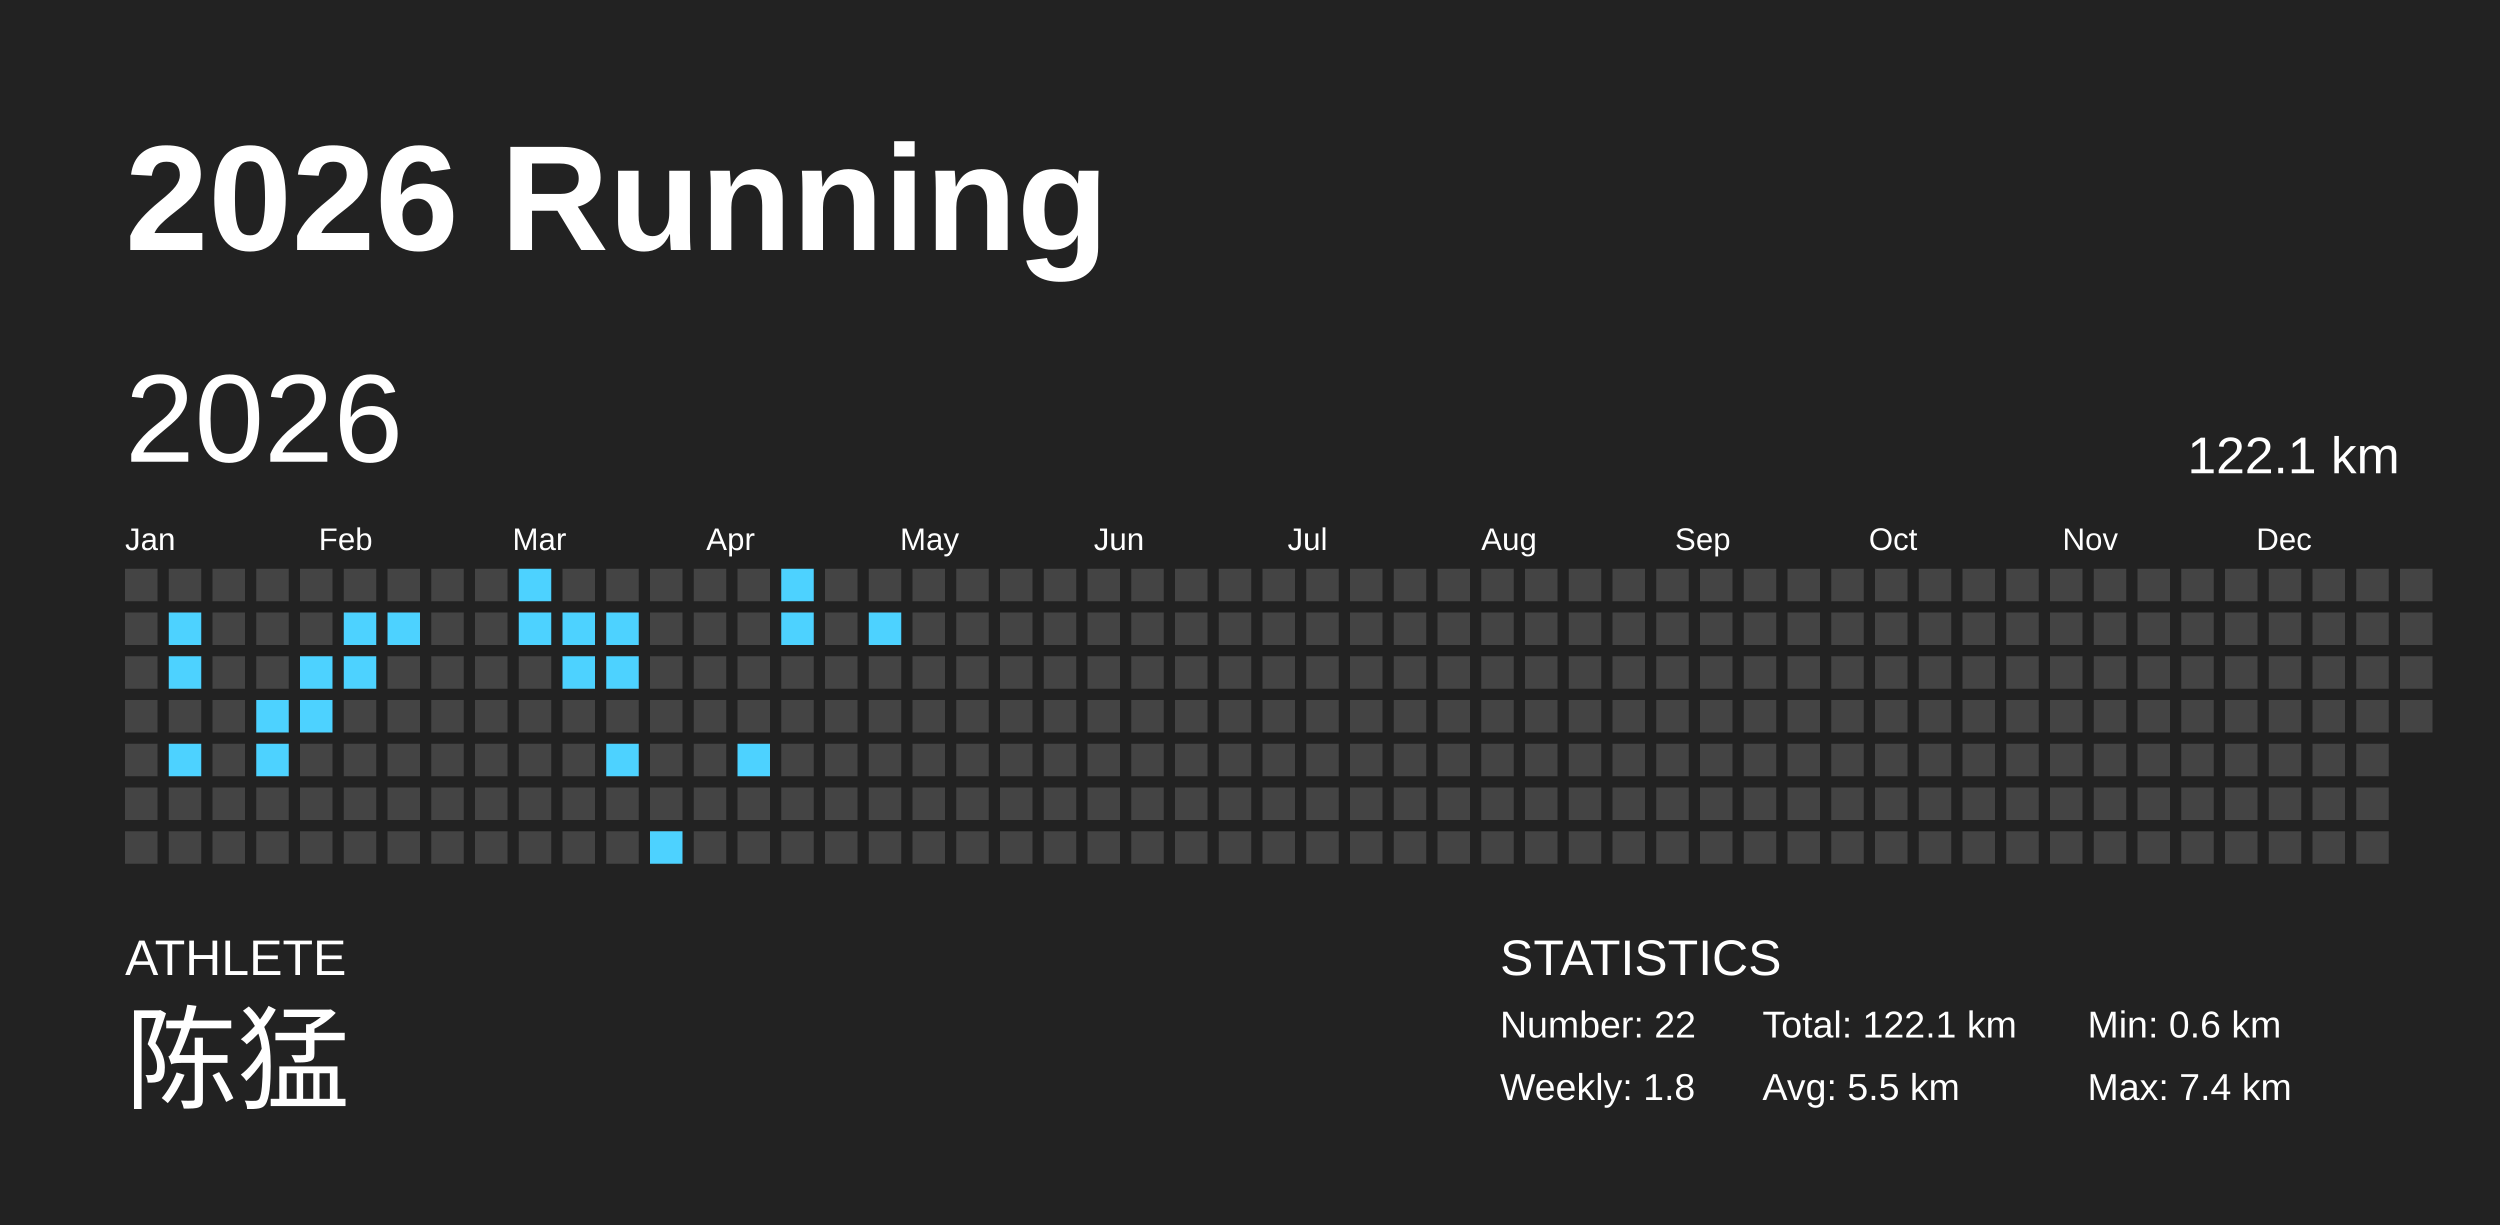
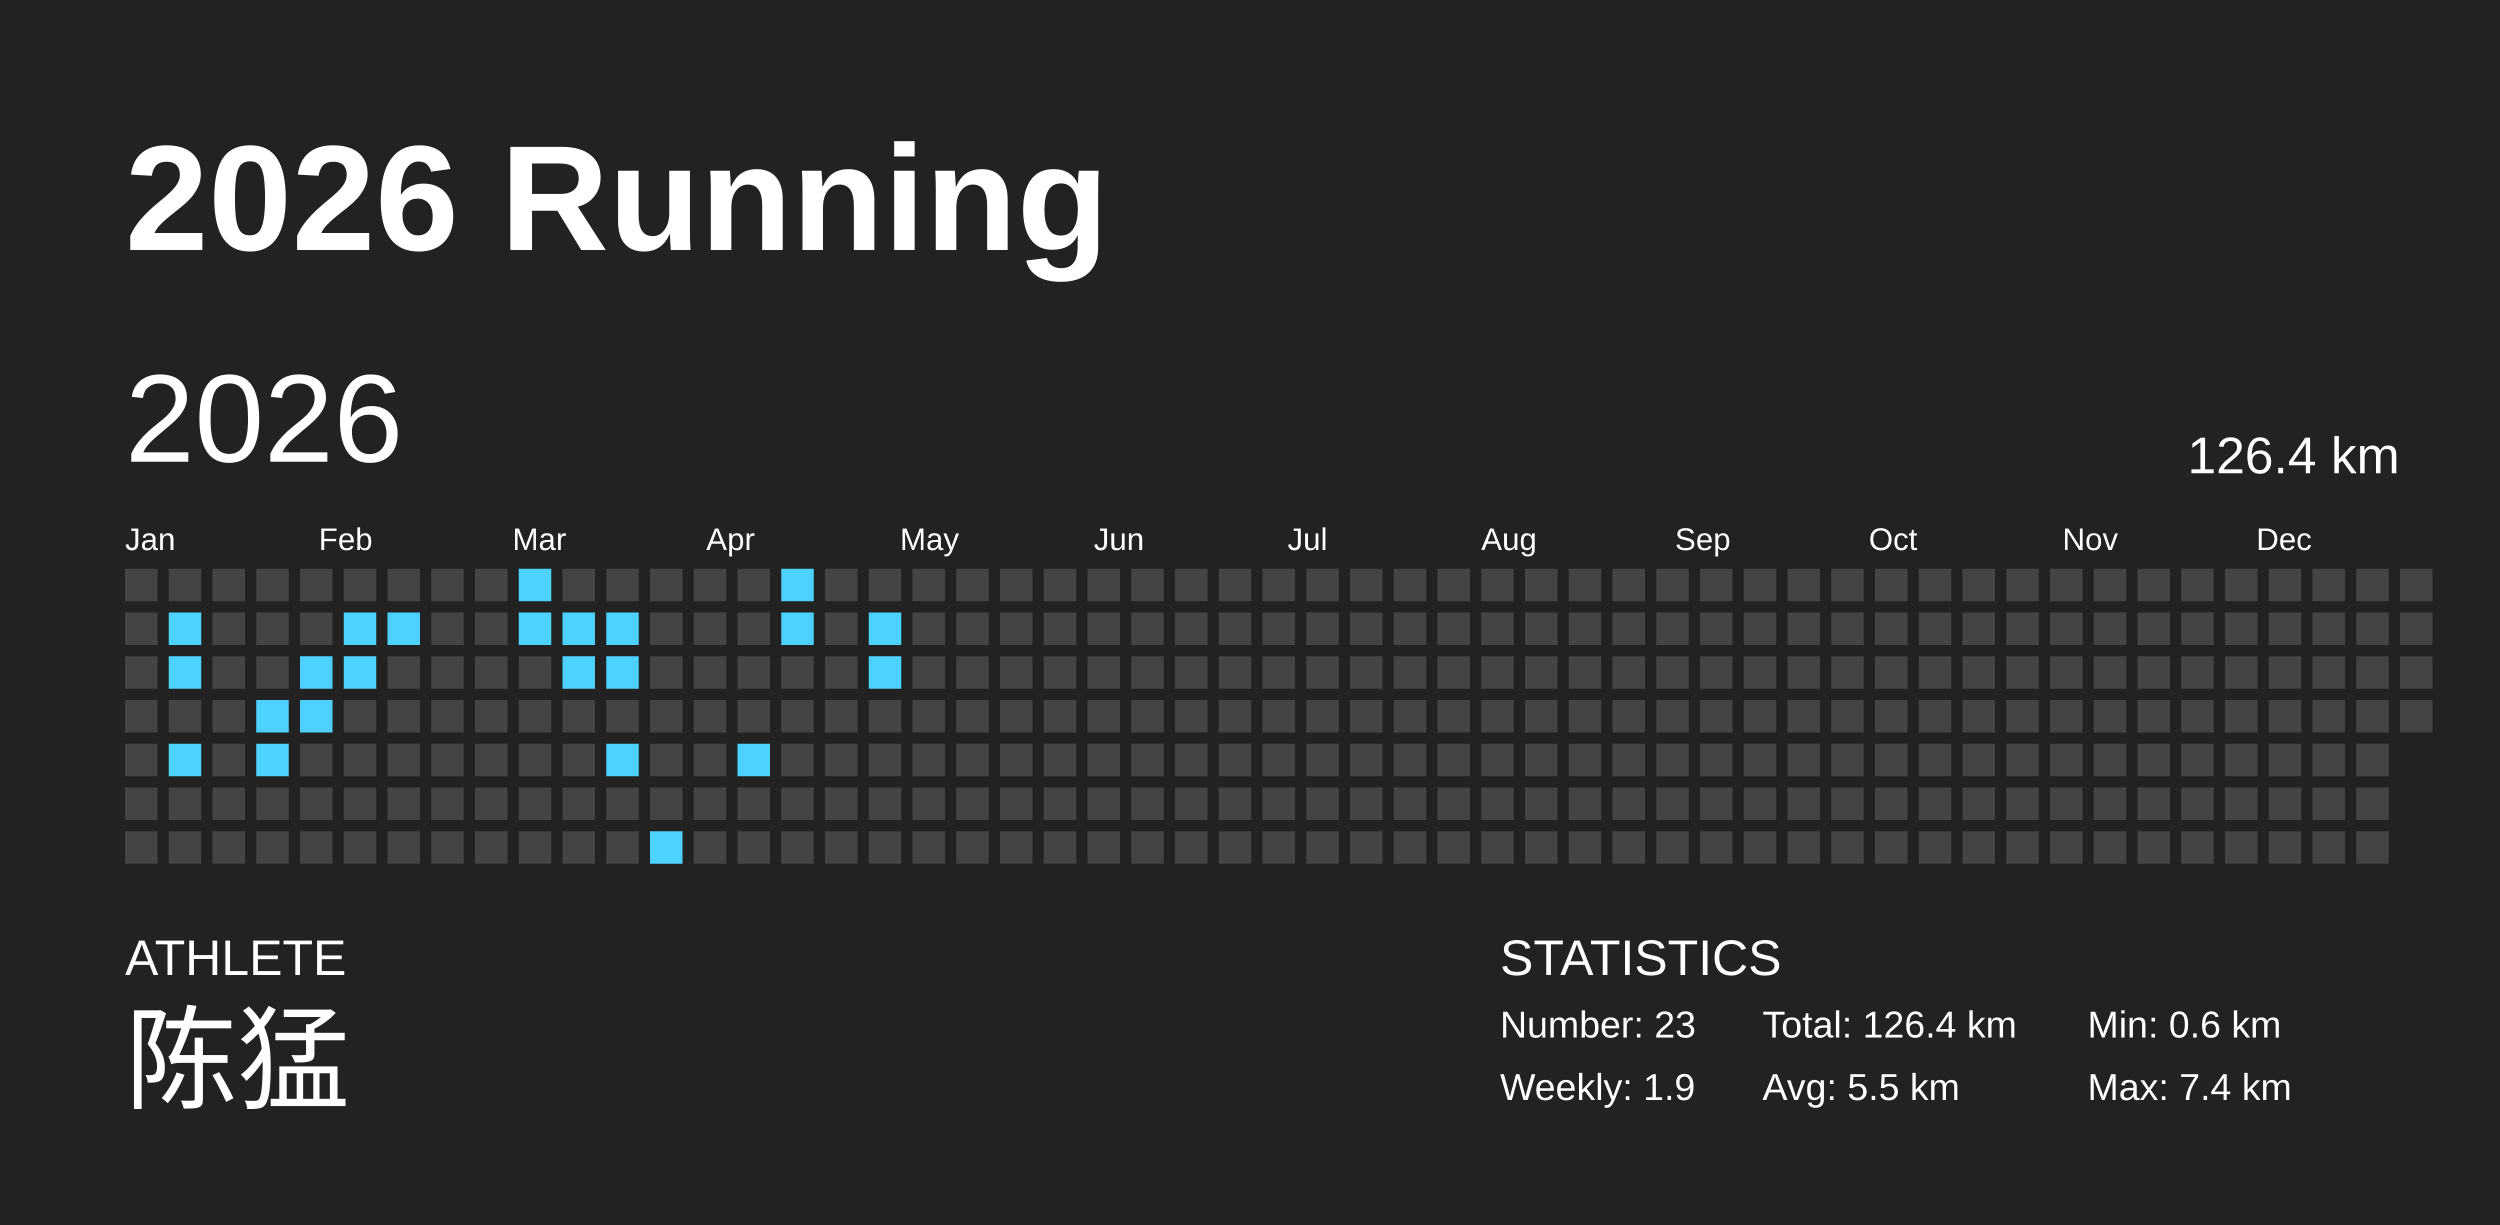
<svg xmlns="http://www.w3.org/2000/svg" baseProfile="full" height="98mm" version="1.1" viewBox="0,0,200,98" width="200mm">
  <defs />
  <rect fill="#222222" height="98" width="200" x="0" y="0" />
  <text fill="#FFFFFF" style="font-size:12px; font-family:Arial; font-weight:bold;" x="10" y="20">2026 Running</text>
  <text fill="#FFFFFF" style="font-size:4px; font-family:Arial" x="10" y="78">ATHLETE</text>
  <text fill="#FFFFFF" style="font-size:9px; font-family:Arial" x="10" y="88">陈猛</text>
  <text fill="#FFFFFF" style="font-size:4px; font-family:Arial" x="120" y="78">STATISTICS</text>
-   <text fill="#FFFFFF" style="font-size:3px; font-family:Arial" x="120" y="83">Number: 22</text>
-   <text fill="#FFFFFF" style="font-size:3px; font-family:Arial" x="120" y="88">Weekly: 1.8</text>
-   <text fill="#FFFFFF" style="font-size:3px; font-family:Arial" x="141" y="83">Total: 122.1 km</text>
+   <text fill="#FFFFFF" style="font-size:3px; font-family:Arial" x="120" y="83">Number: 23</text>
+   <text fill="#FFFFFF" style="font-size:3px; font-family:Arial" x="120" y="88">Weekly: 1.9</text>
+   <text fill="#FFFFFF" style="font-size:3px; font-family:Arial" x="141" y="83">Total: 126.4 km</text>
  <text fill="#FFFFFF" style="font-size:3px; font-family:Arial" x="141" y="88">Avg: 5.5 km</text>
  <text fill="#FFFFFF" style="font-size:3px; font-family:Arial" x="167" y="83">Min: 0.6 km</text>
  <text fill="#FFFFFF" style="font-size:3px; font-family:Arial" x="167" y="88">Max: 7.4 km</text>
  <text dominant-baseline="hanging" fill="#FFFFFF" style="font-size:10.0px; font-family:Arial;" x="10" y="30">2026</text>
-   <text dominant-baseline="hanging" fill="#FFFFFF" style="font-size:4.125px; font-family:Arial;" x="175" y="35">122.1 km</text>
+   <text dominant-baseline="hanging" fill="#FFFFFF" style="font-size:4.125px; font-family:Arial;" x="175" y="35">126.4 km</text>
  <text fill="#FFFFFF" style="font-size:2.5px; font-family:Arial" x="10.0" y="44">Jan</text>
  <text fill="#FFFFFF" style="font-size:2.5px; font-family:Arial" x="25.5" y="44">Feb</text>
  <text fill="#FFFFFF" style="font-size:2.5px; font-family:Arial" x="41.0" y="44">Mar</text>
  <text fill="#FFFFFF" style="font-size:2.5px; font-family:Arial" x="56.5" y="44">Apr</text>
  <text fill="#FFFFFF" style="font-size:2.5px; font-family:Arial" x="72.0" y="44">May</text>
  <text fill="#FFFFFF" style="font-size:2.5px; font-family:Arial" x="87.5" y="44">Jun</text>
  <text fill="#FFFFFF" style="font-size:2.5px; font-family:Arial" x="103.0" y="44">Jul</text>
  <text fill="#FFFFFF" style="font-size:2.5px; font-family:Arial" x="118.5" y="44">Aug</text>
  <text fill="#FFFFFF" style="font-size:2.5px; font-family:Arial" x="134.0" y="44">Sep</text>
  <text fill="#FFFFFF" style="font-size:2.5px; font-family:Arial" x="149.5" y="44">Oct</text>
  <text fill="#FFFFFF" style="font-size:2.5px; font-family:Arial" x="165.0" y="44">Nov</text>
  <text fill="#FFFFFF" style="font-size:2.5px; font-family:Arial" x="180.5" y="44">Dec</text>
  <rect fill="#444444" height="2.6" width="2.6" x="10.0" y="45.5" />
  <rect fill="#444444" height="2.6" width="2.6" x="10.0" y="49.0" />
  <rect fill="#444444" height="2.6" width="2.6" x="10.0" y="52.5" />
  <rect fill="#444444" height="2.6" width="2.6" x="10.0" y="56.0" />
  <rect fill="#444444" height="2.6" width="2.6" x="10.0" y="59.5" />
  <rect fill="#444444" height="2.6" width="2.6" x="10.0" y="63.0" />
  <rect fill="#444444" height="2.6" width="2.6" x="10.0" y="66.5" />
  <rect fill="#444444" height="2.6" width="2.6" x="13.5" y="45.5" />
  <rect fill="#4dd2ff" height="2.6" width="2.6" x="13.5" y="49.0" />
  <rect fill="#4dd2ff" height="2.6" width="2.6" x="13.5" y="52.5" />
  <rect fill="#444444" height="2.6" width="2.6" x="13.5" y="56.0" />
  <rect fill="#4dd2ff" height="2.6" width="2.6" x="13.5" y="59.5" />
  <rect fill="#444444" height="2.6" width="2.6" x="13.5" y="63.0" />
  <rect fill="#444444" height="2.6" width="2.6" x="13.5" y="66.5" />
  <rect fill="#444444" height="2.6" width="2.6" x="17.0" y="45.5" />
  <rect fill="#444444" height="2.6" width="2.6" x="17.0" y="49.0" />
  <rect fill="#444444" height="2.6" width="2.6" x="17.0" y="52.5" />
  <rect fill="#444444" height="2.6" width="2.6" x="17.0" y="56.0" />
  <rect fill="#444444" height="2.6" width="2.6" x="17.0" y="59.5" />
  <rect fill="#444444" height="2.6" width="2.6" x="17.0" y="63.0" />
  <rect fill="#444444" height="2.6" width="2.6" x="17.0" y="66.5" />
  <rect fill="#444444" height="2.6" width="2.6" x="20.5" y="45.5" />
  <rect fill="#444444" height="2.6" width="2.6" x="20.5" y="49.0" />
  <rect fill="#444444" height="2.6" width="2.6" x="20.5" y="52.5" />
  <rect fill="#4dd2ff" height="2.6" width="2.6" x="20.5" y="56.0" />
  <rect fill="#4dd2ff" height="2.6" width="2.6" x="20.5" y="59.5" />
  <rect fill="#444444" height="2.6" width="2.6" x="20.5" y="63.0" />
  <rect fill="#444444" height="2.6" width="2.6" x="20.5" y="66.5" />
  <rect fill="#444444" height="2.6" width="2.6" x="24.0" y="45.5" />
  <rect fill="#444444" height="2.6" width="2.6" x="24.0" y="49.0" />
  <rect fill="#4dd2ff" height="2.6" width="2.6" x="24.0" y="52.5" />
  <rect fill="#4dd2ff" height="2.6" width="2.6" x="24.0" y="56.0" />
  <rect fill="#444444" height="2.6" width="2.6" x="24.0" y="59.5" />
  <rect fill="#444444" height="2.6" width="2.6" x="24.0" y="63.0" />
  <rect fill="#444444" height="2.6" width="2.6" x="24.0" y="66.5" />
  <rect fill="#444444" height="2.6" width="2.6" x="27.5" y="45.5" />
  <rect fill="#4dd2ff" height="2.6" width="2.6" x="27.5" y="49.0" />
  <rect fill="#4dd2ff" height="2.6" width="2.6" x="27.5" y="52.5" />
  <rect fill="#444444" height="2.6" width="2.6" x="27.5" y="56.0" />
  <rect fill="#444444" height="2.6" width="2.6" x="27.5" y="59.5" />
  <rect fill="#444444" height="2.6" width="2.6" x="27.5" y="63.0" />
  <rect fill="#444444" height="2.6" width="2.6" x="27.5" y="66.5" />
  <rect fill="#444444" height="2.6" width="2.6" x="31.0" y="45.5" />
  <rect fill="#4dd2ff" height="2.6" width="2.6" x="31.0" y="49.0" />
  <rect fill="#444444" height="2.6" width="2.6" x="31.0" y="52.5" />
  <rect fill="#444444" height="2.6" width="2.6" x="31.0" y="56.0" />
  <rect fill="#444444" height="2.6" width="2.6" x="31.0" y="59.5" />
  <rect fill="#444444" height="2.6" width="2.6" x="31.0" y="63.0" />
  <rect fill="#444444" height="2.6" width="2.6" x="31.0" y="66.5" />
  <rect fill="#444444" height="2.6" width="2.6" x="34.5" y="45.5" />
  <rect fill="#444444" height="2.6" width="2.6" x="34.5" y="49.0" />
  <rect fill="#444444" height="2.6" width="2.6" x="34.5" y="52.5" />
  <rect fill="#444444" height="2.6" width="2.6" x="34.5" y="56.0" />
  <rect fill="#444444" height="2.6" width="2.6" x="34.5" y="59.5" />
  <rect fill="#444444" height="2.6" width="2.6" x="34.5" y="63.0" />
  <rect fill="#444444" height="2.6" width="2.6" x="34.5" y="66.5" />
  <rect fill="#444444" height="2.6" width="2.6" x="38.0" y="45.5" />
  <rect fill="#444444" height="2.6" width="2.6" x="38.0" y="49.0" />
  <rect fill="#444444" height="2.6" width="2.6" x="38.0" y="52.5" />
  <rect fill="#444444" height="2.6" width="2.6" x="38.0" y="56.0" />
  <rect fill="#444444" height="2.6" width="2.6" x="38.0" y="59.5" />
  <rect fill="#444444" height="2.6" width="2.6" x="38.0" y="63.0" />
  <rect fill="#444444" height="2.6" width="2.6" x="38.0" y="66.5" />
  <rect fill="#4dd2ff" height="2.6" width="2.6" x="41.5" y="45.5" />
  <rect fill="#4dd2ff" height="2.6" width="2.6" x="41.5" y="49.0" />
  <rect fill="#444444" height="2.6" width="2.6" x="41.5" y="52.5" />
  <rect fill="#444444" height="2.6" width="2.6" x="41.5" y="56.0" />
  <rect fill="#444444" height="2.6" width="2.6" x="41.5" y="59.5" />
  <rect fill="#444444" height="2.6" width="2.6" x="41.5" y="63.0" />
  <rect fill="#444444" height="2.6" width="2.6" x="41.5" y="66.5" />
  <rect fill="#444444" height="2.6" width="2.6" x="45.0" y="45.5" />
  <rect fill="#4dd2ff" height="2.6" width="2.6" x="45.0" y="49.0" />
  <rect fill="#4dd2ff" height="2.6" width="2.6" x="45.0" y="52.5" />
  <rect fill="#444444" height="2.6" width="2.6" x="45.0" y="56.0" />
  <rect fill="#444444" height="2.6" width="2.6" x="45.0" y="59.5" />
  <rect fill="#444444" height="2.6" width="2.6" x="45.0" y="63.0" />
  <rect fill="#444444" height="2.6" width="2.6" x="45.0" y="66.5" />
  <rect fill="#444444" height="2.6" width="2.6" x="48.5" y="45.5" />
  <rect fill="#4dd2ff" height="2.6" width="2.6" x="48.5" y="49.0" />
  <rect fill="#4dd2ff" height="2.6" width="2.6" x="48.5" y="52.5" />
  <rect fill="#444444" height="2.6" width="2.6" x="48.5" y="56.0" />
  <rect fill="#4dd2ff" height="2.6" width="2.6" x="48.5" y="59.5" />
  <rect fill="#444444" height="2.6" width="2.6" x="48.5" y="63.0" />
  <rect fill="#444444" height="2.6" width="2.6" x="48.5" y="66.5" />
  <rect fill="#444444" height="2.6" width="2.6" x="52.0" y="45.5" />
  <rect fill="#444444" height="2.6" width="2.6" x="52.0" y="49.0" />
  <rect fill="#444444" height="2.6" width="2.6" x="52.0" y="52.5" />
  <rect fill="#444444" height="2.6" width="2.6" x="52.0" y="56.0" />
  <rect fill="#444444" height="2.6" width="2.6" x="52.0" y="59.5" />
  <rect fill="#444444" height="2.6" width="2.6" x="52.0" y="63.0" />
  <rect fill="#4dd2ff" height="2.6" width="2.6" x="52.0" y="66.5" />
  <rect fill="#444444" height="2.6" width="2.6" x="55.5" y="45.5" />
  <rect fill="#444444" height="2.6" width="2.6" x="55.5" y="49.0" />
  <rect fill="#444444" height="2.6" width="2.6" x="55.5" y="52.5" />
  <rect fill="#444444" height="2.6" width="2.6" x="55.5" y="56.0" />
  <rect fill="#444444" height="2.6" width="2.6" x="55.5" y="59.5" />
  <rect fill="#444444" height="2.6" width="2.6" x="55.5" y="63.0" />
  <rect fill="#444444" height="2.6" width="2.6" x="55.5" y="66.5" />
  <rect fill="#444444" height="2.6" width="2.6" x="59.0" y="45.5" />
  <rect fill="#444444" height="2.6" width="2.6" x="59.0" y="49.0" />
  <rect fill="#444444" height="2.6" width="2.6" x="59.0" y="52.5" />
  <rect fill="#444444" height="2.6" width="2.6" x="59.0" y="56.0" />
  <rect fill="#4dd2ff" height="2.6" width="2.6" x="59.0" y="59.5" />
  <rect fill="#444444" height="2.6" width="2.6" x="59.0" y="63.0" />
  <rect fill="#444444" height="2.6" width="2.6" x="59.0" y="66.5" />
  <rect fill="#4dd2ff" height="2.6" width="2.6" x="62.5" y="45.5" />
  <rect fill="#4dd2ff" height="2.6" width="2.6" x="62.5" y="49.0" />
  <rect fill="#444444" height="2.6" width="2.6" x="62.5" y="52.5" />
  <rect fill="#444444" height="2.6" width="2.6" x="62.5" y="56.0" />
  <rect fill="#444444" height="2.6" width="2.6" x="62.5" y="59.5" />
  <rect fill="#444444" height="2.6" width="2.6" x="62.5" y="63.0" />
  <rect fill="#444444" height="2.6" width="2.6" x="62.5" y="66.5" />
  <rect fill="#444444" height="2.6" width="2.6" x="66.0" y="45.5" />
  <rect fill="#444444" height="2.6" width="2.6" x="66.0" y="49.0" />
  <rect fill="#444444" height="2.6" width="2.6" x="66.0" y="52.5" />
  <rect fill="#444444" height="2.6" width="2.6" x="66.0" y="56.0" />
  <rect fill="#444444" height="2.6" width="2.6" x="66.0" y="59.5" />
  <rect fill="#444444" height="2.6" width="2.6" x="66.0" y="63.0" />
  <rect fill="#444444" height="2.6" width="2.6" x="66.0" y="66.5" />
  <rect fill="#444444" height="2.6" width="2.6" x="69.5" y="45.5" />
  <rect fill="#4dd2ff" height="2.6" width="2.6" x="69.5" y="49.0" />
-   <rect fill="#444444" height="2.6" width="2.6" x="69.5" y="52.5" />
+   <rect fill="#4dd2ff" height="2.6" width="2.6" x="69.5" y="52.5" />
  <rect fill="#444444" height="2.6" width="2.6" x="69.5" y="56.0" />
  <rect fill="#444444" height="2.6" width="2.6" x="69.5" y="59.5" />
  <rect fill="#444444" height="2.6" width="2.6" x="69.5" y="63.0" />
  <rect fill="#444444" height="2.6" width="2.6" x="69.5" y="66.5" />
  <rect fill="#444444" height="2.6" width="2.6" x="73.0" y="45.5" />
  <rect fill="#444444" height="2.6" width="2.6" x="73.0" y="49.0" />
  <rect fill="#444444" height="2.6" width="2.6" x="73.0" y="52.5" />
  <rect fill="#444444" height="2.6" width="2.6" x="73.0" y="56.0" />
  <rect fill="#444444" height="2.6" width="2.6" x="73.0" y="59.5" />
  <rect fill="#444444" height="2.6" width="2.6" x="73.0" y="63.0" />
  <rect fill="#444444" height="2.6" width="2.6" x="73.0" y="66.5" />
  <rect fill="#444444" height="2.6" width="2.6" x="76.5" y="45.5" />
  <rect fill="#444444" height="2.6" width="2.6" x="76.5" y="49.0" />
  <rect fill="#444444" height="2.6" width="2.6" x="76.5" y="52.5" />
  <rect fill="#444444" height="2.6" width="2.6" x="76.5" y="56.0" />
  <rect fill="#444444" height="2.6" width="2.6" x="76.5" y="59.5" />
  <rect fill="#444444" height="2.6" width="2.6" x="76.5" y="63.0" />
  <rect fill="#444444" height="2.6" width="2.6" x="76.5" y="66.5" />
  <rect fill="#444444" height="2.6" width="2.6" x="80.0" y="45.5" />
  <rect fill="#444444" height="2.6" width="2.6" x="80.0" y="49.0" />
  <rect fill="#444444" height="2.6" width="2.6" x="80.0" y="52.5" />
  <rect fill="#444444" height="2.6" width="2.6" x="80.0" y="56.0" />
  <rect fill="#444444" height="2.6" width="2.6" x="80.0" y="59.5" />
  <rect fill="#444444" height="2.6" width="2.6" x="80.0" y="63.0" />
  <rect fill="#444444" height="2.6" width="2.6" x="80.0" y="66.5" />
  <rect fill="#444444" height="2.6" width="2.6" x="83.5" y="45.5" />
  <rect fill="#444444" height="2.6" width="2.6" x="83.5" y="49.0" />
  <rect fill="#444444" height="2.6" width="2.6" x="83.5" y="52.5" />
  <rect fill="#444444" height="2.6" width="2.6" x="83.5" y="56.0" />
  <rect fill="#444444" height="2.6" width="2.6" x="83.5" y="59.5" />
  <rect fill="#444444" height="2.6" width="2.6" x="83.5" y="63.0" />
  <rect fill="#444444" height="2.6" width="2.6" x="83.5" y="66.5" />
  <rect fill="#444444" height="2.6" width="2.6" x="87.0" y="45.5" />
  <rect fill="#444444" height="2.6" width="2.6" x="87.0" y="49.0" />
  <rect fill="#444444" height="2.6" width="2.6" x="87.0" y="52.5" />
  <rect fill="#444444" height="2.6" width="2.6" x="87.0" y="56.0" />
  <rect fill="#444444" height="2.6" width="2.6" x="87.0" y="59.5" />
  <rect fill="#444444" height="2.6" width="2.6" x="87.0" y="63.0" />
  <rect fill="#444444" height="2.6" width="2.6" x="87.0" y="66.5" />
  <rect fill="#444444" height="2.6" width="2.6" x="90.5" y="45.5" />
  <rect fill="#444444" height="2.6" width="2.6" x="90.5" y="49.0" />
  <rect fill="#444444" height="2.6" width="2.6" x="90.5" y="52.5" />
  <rect fill="#444444" height="2.6" width="2.6" x="90.5" y="56.0" />
  <rect fill="#444444" height="2.6" width="2.6" x="90.5" y="59.5" />
  <rect fill="#444444" height="2.6" width="2.6" x="90.5" y="63.0" />
  <rect fill="#444444" height="2.6" width="2.6" x="90.5" y="66.5" />
  <rect fill="#444444" height="2.6" width="2.6" x="94.0" y="45.5" />
  <rect fill="#444444" height="2.6" width="2.6" x="94.0" y="49.0" />
  <rect fill="#444444" height="2.6" width="2.6" x="94.0" y="52.5" />
  <rect fill="#444444" height="2.6" width="2.6" x="94.0" y="56.0" />
  <rect fill="#444444" height="2.6" width="2.6" x="94.0" y="59.5" />
  <rect fill="#444444" height="2.6" width="2.6" x="94.0" y="63.0" />
  <rect fill="#444444" height="2.6" width="2.6" x="94.0" y="66.5" />
  <rect fill="#444444" height="2.6" width="2.6" x="97.5" y="45.5" />
  <rect fill="#444444" height="2.6" width="2.6" x="97.5" y="49.0" />
  <rect fill="#444444" height="2.6" width="2.6" x="97.5" y="52.5" />
  <rect fill="#444444" height="2.6" width="2.6" x="97.5" y="56.0" />
  <rect fill="#444444" height="2.6" width="2.6" x="97.5" y="59.5" />
  <rect fill="#444444" height="2.6" width="2.6" x="97.5" y="63.0" />
  <rect fill="#444444" height="2.6" width="2.6" x="97.5" y="66.5" />
  <rect fill="#444444" height="2.6" width="2.6" x="101.0" y="45.5" />
  <rect fill="#444444" height="2.6" width="2.6" x="101.0" y="49.0" />
  <rect fill="#444444" height="2.6" width="2.6" x="101.0" y="52.5" />
  <rect fill="#444444" height="2.6" width="2.6" x="101.0" y="56.0" />
  <rect fill="#444444" height="2.6" width="2.6" x="101.0" y="59.5" />
  <rect fill="#444444" height="2.6" width="2.6" x="101.0" y="63.0" />
  <rect fill="#444444" height="2.6" width="2.6" x="101.0" y="66.5" />
  <rect fill="#444444" height="2.6" width="2.6" x="104.5" y="45.5" />
  <rect fill="#444444" height="2.6" width="2.6" x="104.5" y="49.0" />
  <rect fill="#444444" height="2.6" width="2.6" x="104.5" y="52.5" />
  <rect fill="#444444" height="2.6" width="2.6" x="104.5" y="56.0" />
  <rect fill="#444444" height="2.6" width="2.6" x="104.5" y="59.5" />
  <rect fill="#444444" height="2.6" width="2.6" x="104.5" y="63.0" />
  <rect fill="#444444" height="2.6" width="2.6" x="104.5" y="66.5" />
  <rect fill="#444444" height="2.6" width="2.6" x="108.0" y="45.5" />
  <rect fill="#444444" height="2.6" width="2.6" x="108.0" y="49.0" />
  <rect fill="#444444" height="2.6" width="2.6" x="108.0" y="52.5" />
  <rect fill="#444444" height="2.6" width="2.6" x="108.0" y="56.0" />
  <rect fill="#444444" height="2.6" width="2.6" x="108.0" y="59.5" />
  <rect fill="#444444" height="2.6" width="2.6" x="108.0" y="63.0" />
  <rect fill="#444444" height="2.6" width="2.6" x="108.0" y="66.5" />
  <rect fill="#444444" height="2.6" width="2.6" x="111.5" y="45.5" />
  <rect fill="#444444" height="2.6" width="2.6" x="111.5" y="49.0" />
  <rect fill="#444444" height="2.6" width="2.6" x="111.5" y="52.5" />
  <rect fill="#444444" height="2.6" width="2.6" x="111.5" y="56.0" />
  <rect fill="#444444" height="2.6" width="2.6" x="111.5" y="59.5" />
  <rect fill="#444444" height="2.6" width="2.6" x="111.5" y="63.0" />
  <rect fill="#444444" height="2.6" width="2.6" x="111.5" y="66.5" />
  <rect fill="#444444" height="2.6" width="2.6" x="115.0" y="45.5" />
  <rect fill="#444444" height="2.6" width="2.6" x="115.0" y="49.0" />
  <rect fill="#444444" height="2.6" width="2.6" x="115.0" y="52.5" />
  <rect fill="#444444" height="2.6" width="2.6" x="115.0" y="56.0" />
  <rect fill="#444444" height="2.6" width="2.6" x="115.0" y="59.5" />
  <rect fill="#444444" height="2.6" width="2.6" x="115.0" y="63.0" />
  <rect fill="#444444" height="2.6" width="2.6" x="115.0" y="66.5" />
  <rect fill="#444444" height="2.6" width="2.6" x="118.5" y="45.5" />
  <rect fill="#444444" height="2.6" width="2.6" x="118.5" y="49.0" />
  <rect fill="#444444" height="2.6" width="2.6" x="118.5" y="52.5" />
  <rect fill="#444444" height="2.6" width="2.6" x="118.5" y="56.0" />
  <rect fill="#444444" height="2.6" width="2.6" x="118.5" y="59.5" />
  <rect fill="#444444" height="2.6" width="2.6" x="118.5" y="63.0" />
  <rect fill="#444444" height="2.6" width="2.6" x="118.5" y="66.5" />
  <rect fill="#444444" height="2.6" width="2.6" x="122.0" y="45.5" />
  <rect fill="#444444" height="2.6" width="2.6" x="122.0" y="49.0" />
  <rect fill="#444444" height="2.6" width="2.6" x="122.0" y="52.5" />
  <rect fill="#444444" height="2.6" width="2.6" x="122.0" y="56.0" />
  <rect fill="#444444" height="2.6" width="2.6" x="122.0" y="59.5" />
  <rect fill="#444444" height="2.6" width="2.6" x="122.0" y="63.0" />
  <rect fill="#444444" height="2.6" width="2.6" x="122.0" y="66.5" />
  <rect fill="#444444" height="2.6" width="2.6" x="125.5" y="45.5" />
  <rect fill="#444444" height="2.6" width="2.6" x="125.5" y="49.0" />
  <rect fill="#444444" height="2.6" width="2.6" x="125.5" y="52.5" />
  <rect fill="#444444" height="2.6" width="2.6" x="125.5" y="56.0" />
  <rect fill="#444444" height="2.6" width="2.6" x="125.5" y="59.5" />
  <rect fill="#444444" height="2.6" width="2.6" x="125.5" y="63.0" />
  <rect fill="#444444" height="2.6" width="2.6" x="125.5" y="66.5" />
  <rect fill="#444444" height="2.6" width="2.6" x="129.0" y="45.5" />
  <rect fill="#444444" height="2.6" width="2.6" x="129.0" y="49.0" />
  <rect fill="#444444" height="2.6" width="2.6" x="129.0" y="52.5" />
  <rect fill="#444444" height="2.6" width="2.6" x="129.0" y="56.0" />
  <rect fill="#444444" height="2.6" width="2.6" x="129.0" y="59.5" />
  <rect fill="#444444" height="2.6" width="2.6" x="129.0" y="63.0" />
  <rect fill="#444444" height="2.6" width="2.6" x="129.0" y="66.5" />
  <rect fill="#444444" height="2.6" width="2.6" x="132.5" y="45.5" />
  <rect fill="#444444" height="2.6" width="2.6" x="132.5" y="49.0" />
  <rect fill="#444444" height="2.6" width="2.6" x="132.5" y="52.5" />
  <rect fill="#444444" height="2.6" width="2.6" x="132.5" y="56.0" />
  <rect fill="#444444" height="2.6" width="2.6" x="132.5" y="59.5" />
  <rect fill="#444444" height="2.6" width="2.6" x="132.5" y="63.0" />
  <rect fill="#444444" height="2.6" width="2.6" x="132.5" y="66.5" />
  <rect fill="#444444" height="2.6" width="2.6" x="136.0" y="45.5" />
  <rect fill="#444444" height="2.6" width="2.6" x="136.0" y="49.0" />
  <rect fill="#444444" height="2.6" width="2.6" x="136.0" y="52.5" />
  <rect fill="#444444" height="2.6" width="2.6" x="136.0" y="56.0" />
  <rect fill="#444444" height="2.6" width="2.6" x="136.0" y="59.5" />
  <rect fill="#444444" height="2.6" width="2.6" x="136.0" y="63.0" />
  <rect fill="#444444" height="2.6" width="2.6" x="136.0" y="66.5" />
  <rect fill="#444444" height="2.6" width="2.6" x="139.5" y="45.5" />
  <rect fill="#444444" height="2.6" width="2.6" x="139.5" y="49.0" />
  <rect fill="#444444" height="2.6" width="2.6" x="139.5" y="52.5" />
  <rect fill="#444444" height="2.6" width="2.6" x="139.5" y="56.0" />
  <rect fill="#444444" height="2.6" width="2.6" x="139.5" y="59.5" />
  <rect fill="#444444" height="2.6" width="2.6" x="139.5" y="63.0" />
  <rect fill="#444444" height="2.6" width="2.6" x="139.5" y="66.5" />
  <rect fill="#444444" height="2.6" width="2.6" x="143.0" y="45.5" />
  <rect fill="#444444" height="2.6" width="2.6" x="143.0" y="49.0" />
  <rect fill="#444444" height="2.6" width="2.6" x="143.0" y="52.5" />
  <rect fill="#444444" height="2.6" width="2.6" x="143.0" y="56.0" />
  <rect fill="#444444" height="2.6" width="2.6" x="143.0" y="59.5" />
  <rect fill="#444444" height="2.6" width="2.6" x="143.0" y="63.0" />
  <rect fill="#444444" height="2.6" width="2.6" x="143.0" y="66.5" />
  <rect fill="#444444" height="2.6" width="2.6" x="146.5" y="45.5" />
  <rect fill="#444444" height="2.6" width="2.6" x="146.5" y="49.0" />
  <rect fill="#444444" height="2.6" width="2.6" x="146.5" y="52.5" />
  <rect fill="#444444" height="2.6" width="2.6" x="146.5" y="56.0" />
  <rect fill="#444444" height="2.6" width="2.6" x="146.5" y="59.5" />
  <rect fill="#444444" height="2.6" width="2.6" x="146.5" y="63.0" />
  <rect fill="#444444" height="2.6" width="2.6" x="146.5" y="66.5" />
  <rect fill="#444444" height="2.6" width="2.6" x="150.0" y="45.5" />
  <rect fill="#444444" height="2.6" width="2.6" x="150.0" y="49.0" />
  <rect fill="#444444" height="2.6" width="2.6" x="150.0" y="52.5" />
  <rect fill="#444444" height="2.6" width="2.6" x="150.0" y="56.0" />
  <rect fill="#444444" height="2.6" width="2.6" x="150.0" y="59.5" />
  <rect fill="#444444" height="2.6" width="2.6" x="150.0" y="63.0" />
  <rect fill="#444444" height="2.6" width="2.6" x="150.0" y="66.5" />
  <rect fill="#444444" height="2.6" width="2.6" x="153.5" y="45.5" />
  <rect fill="#444444" height="2.6" width="2.6" x="153.5" y="49.0" />
  <rect fill="#444444" height="2.6" width="2.6" x="153.5" y="52.5" />
  <rect fill="#444444" height="2.6" width="2.6" x="153.5" y="56.0" />
  <rect fill="#444444" height="2.6" width="2.6" x="153.5" y="59.5" />
  <rect fill="#444444" height="2.6" width="2.6" x="153.5" y="63.0" />
  <rect fill="#444444" height="2.6" width="2.6" x="153.5" y="66.5" />
  <rect fill="#444444" height="2.6" width="2.6" x="157.0" y="45.5" />
  <rect fill="#444444" height="2.6" width="2.6" x="157.0" y="49.0" />
  <rect fill="#444444" height="2.6" width="2.6" x="157.0" y="52.5" />
  <rect fill="#444444" height="2.6" width="2.6" x="157.0" y="56.0" />
  <rect fill="#444444" height="2.6" width="2.6" x="157.0" y="59.5" />
  <rect fill="#444444" height="2.6" width="2.6" x="157.0" y="63.0" />
  <rect fill="#444444" height="2.6" width="2.6" x="157.0" y="66.5" />
  <rect fill="#444444" height="2.6" width="2.6" x="160.5" y="45.5" />
  <rect fill="#444444" height="2.6" width="2.6" x="160.5" y="49.0" />
  <rect fill="#444444" height="2.6" width="2.6" x="160.5" y="52.5" />
  <rect fill="#444444" height="2.6" width="2.6" x="160.5" y="56.0" />
  <rect fill="#444444" height="2.6" width="2.6" x="160.5" y="59.5" />
  <rect fill="#444444" height="2.6" width="2.6" x="160.5" y="63.0" />
  <rect fill="#444444" height="2.6" width="2.6" x="160.5" y="66.5" />
  <rect fill="#444444" height="2.6" width="2.6" x="164.0" y="45.5" />
  <rect fill="#444444" height="2.6" width="2.6" x="164.0" y="49.0" />
  <rect fill="#444444" height="2.6" width="2.6" x="164.0" y="52.5" />
  <rect fill="#444444" height="2.6" width="2.6" x="164.0" y="56.0" />
  <rect fill="#444444" height="2.6" width="2.6" x="164.0" y="59.5" />
  <rect fill="#444444" height="2.6" width="2.6" x="164.0" y="63.0" />
  <rect fill="#444444" height="2.6" width="2.6" x="164.0" y="66.5" />
  <rect fill="#444444" height="2.6" width="2.6" x="167.5" y="45.5" />
  <rect fill="#444444" height="2.6" width="2.6" x="167.5" y="49.0" />
  <rect fill="#444444" height="2.6" width="2.6" x="167.5" y="52.5" />
  <rect fill="#444444" height="2.6" width="2.6" x="167.5" y="56.0" />
  <rect fill="#444444" height="2.6" width="2.6" x="167.5" y="59.5" />
  <rect fill="#444444" height="2.6" width="2.6" x="167.5" y="63.0" />
  <rect fill="#444444" height="2.6" width="2.6" x="167.5" y="66.5" />
  <rect fill="#444444" height="2.6" width="2.6" x="171.0" y="45.5" />
  <rect fill="#444444" height="2.6" width="2.6" x="171.0" y="49.0" />
  <rect fill="#444444" height="2.6" width="2.6" x="171.0" y="52.5" />
  <rect fill="#444444" height="2.6" width="2.6" x="171.0" y="56.0" />
  <rect fill="#444444" height="2.6" width="2.6" x="171.0" y="59.5" />
  <rect fill="#444444" height="2.6" width="2.6" x="171.0" y="63.0" />
  <rect fill="#444444" height="2.6" width="2.6" x="171.0" y="66.5" />
  <rect fill="#444444" height="2.6" width="2.6" x="174.5" y="45.5" />
  <rect fill="#444444" height="2.6" width="2.6" x="174.5" y="49.0" />
  <rect fill="#444444" height="2.6" width="2.6" x="174.5" y="52.5" />
  <rect fill="#444444" height="2.6" width="2.6" x="174.5" y="56.0" />
  <rect fill="#444444" height="2.6" width="2.6" x="174.5" y="59.5" />
  <rect fill="#444444" height="2.6" width="2.6" x="174.5" y="63.0" />
  <rect fill="#444444" height="2.6" width="2.6" x="174.5" y="66.5" />
  <rect fill="#444444" height="2.6" width="2.6" x="178.0" y="45.5" />
  <rect fill="#444444" height="2.6" width="2.6" x="178.0" y="49.0" />
  <rect fill="#444444" height="2.6" width="2.6" x="178.0" y="52.5" />
  <rect fill="#444444" height="2.6" width="2.6" x="178.0" y="56.0" />
  <rect fill="#444444" height="2.6" width="2.6" x="178.0" y="59.5" />
  <rect fill="#444444" height="2.6" width="2.6" x="178.0" y="63.0" />
  <rect fill="#444444" height="2.6" width="2.6" x="178.0" y="66.5" />
  <rect fill="#444444" height="2.6" width="2.6" x="181.5" y="45.5" />
  <rect fill="#444444" height="2.6" width="2.6" x="181.5" y="49.0" />
  <rect fill="#444444" height="2.6" width="2.6" x="181.5" y="52.5" />
  <rect fill="#444444" height="2.6" width="2.6" x="181.5" y="56.0" />
  <rect fill="#444444" height="2.6" width="2.6" x="181.5" y="59.5" />
  <rect fill="#444444" height="2.6" width="2.6" x="181.5" y="63.0" />
  <rect fill="#444444" height="2.6" width="2.6" x="181.5" y="66.5" />
  <rect fill="#444444" height="2.6" width="2.6" x="185.0" y="45.5" />
  <rect fill="#444444" height="2.6" width="2.6" x="185.0" y="49.0" />
  <rect fill="#444444" height="2.6" width="2.6" x="185.0" y="52.5" />
  <rect fill="#444444" height="2.6" width="2.6" x="185.0" y="56.0" />
  <rect fill="#444444" height="2.6" width="2.6" x="185.0" y="59.5" />
  <rect fill="#444444" height="2.6" width="2.6" x="185.0" y="63.0" />
  <rect fill="#444444" height="2.6" width="2.6" x="185.0" y="66.5" />
  <rect fill="#444444" height="2.6" width="2.6" x="188.5" y="45.5" />
  <rect fill="#444444" height="2.6" width="2.6" x="188.5" y="49.0" />
  <rect fill="#444444" height="2.6" width="2.6" x="188.5" y="52.5" />
  <rect fill="#444444" height="2.6" width="2.6" x="188.5" y="56.0" />
  <rect fill="#444444" height="2.6" width="2.6" x="188.5" y="59.5" />
  <rect fill="#444444" height="2.6" width="2.6" x="188.5" y="63.0" />
  <rect fill="#444444" height="2.6" width="2.6" x="188.5" y="66.5" />
  <rect fill="#444444" height="2.6" width="2.6" x="192.0" y="45.5" />
  <rect fill="#444444" height="2.6" width="2.6" x="192.0" y="49.0" />
  <rect fill="#444444" height="2.6" width="2.6" x="192.0" y="52.5" />
  <rect fill="#444444" height="2.6" width="2.6" x="192.0" y="56.0" />
</svg>
